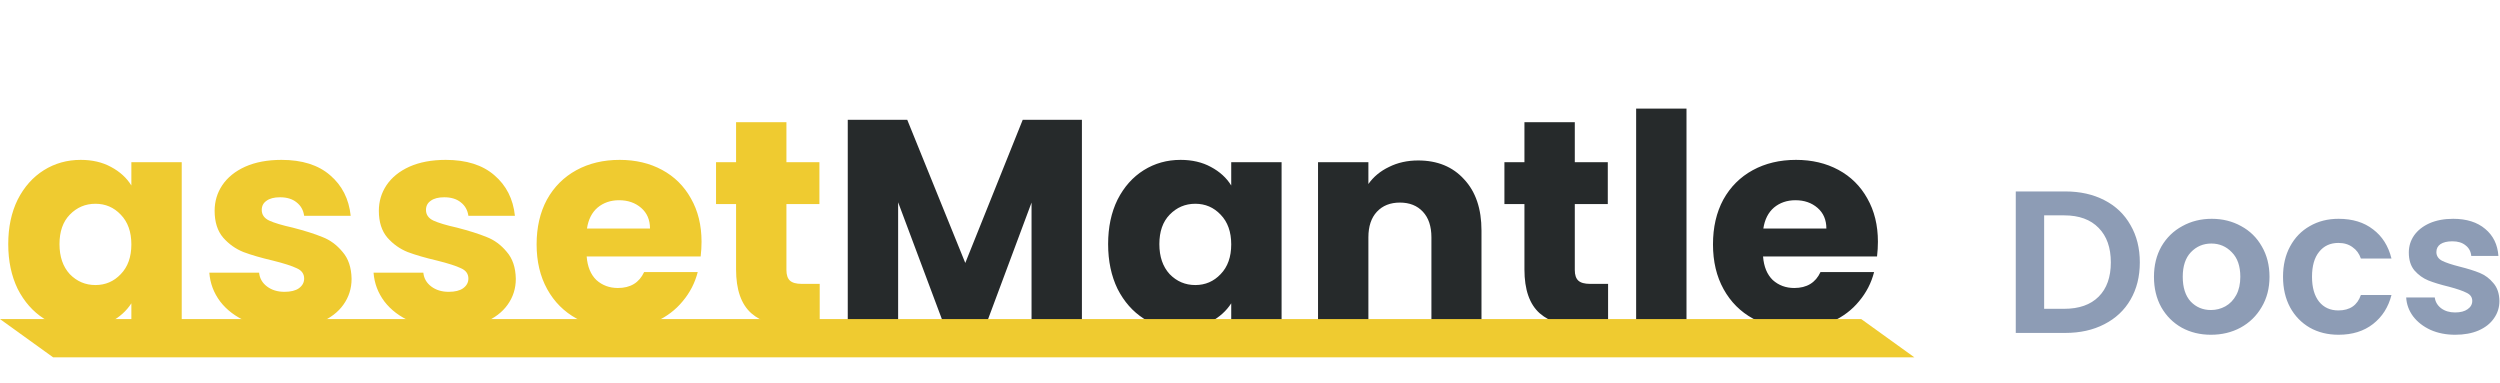
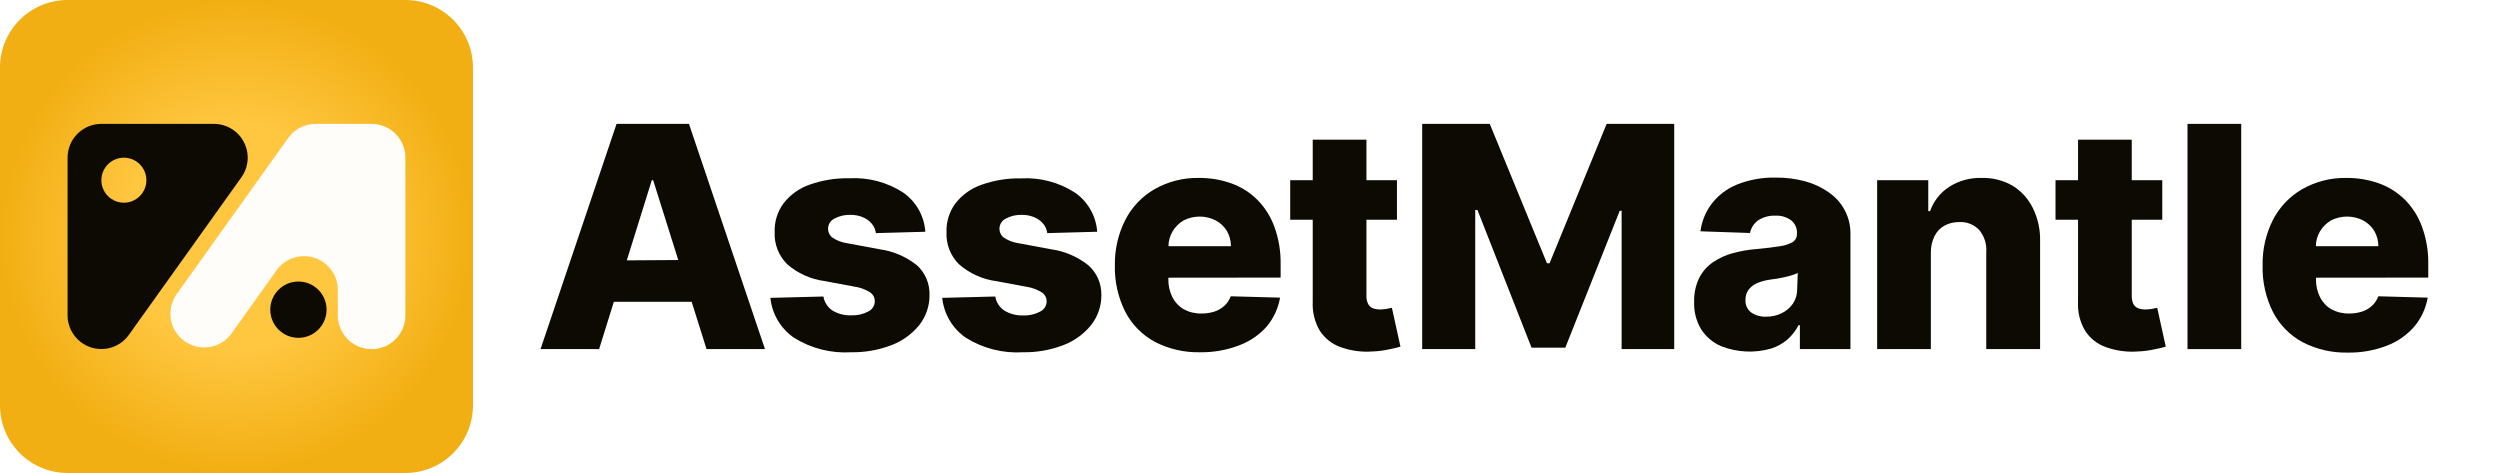
- <svg xmlns="http://www.w3.org/2000/svg" width="222" height="34" viewBox="0 0 222 34" fill="none">
-   <path d="M0.732 21.677C0.732 20.177 1.011 18.861 1.569 17.728C2.145 16.594 2.921 15.723 3.897 15.112C4.873 14.502 5.963 14.197 7.166 14.197C8.195 14.197 9.093 14.406 9.86 14.825C10.645 15.243 11.246 15.792 11.665 16.472V14.406H16.137V29H11.665V26.934C11.229 27.614 10.618 28.163 9.834 28.581C9.067 29 8.169 29.209 7.14 29.209C5.954 29.209 4.873 28.904 3.897 28.294C2.921 27.666 2.145 26.786 1.569 25.652C1.011 24.502 0.732 23.176 0.732 21.677ZM11.665 21.703C11.665 20.587 11.351 19.707 10.723 19.061C10.113 18.416 9.363 18.094 8.474 18.094C7.585 18.094 6.826 18.416 6.198 19.061C5.588 19.689 5.283 20.561 5.283 21.677C5.283 22.793 5.588 23.682 6.198 24.345C6.826 24.99 7.585 25.312 8.474 25.312C9.363 25.312 10.113 24.99 10.723 24.345C11.351 23.7 11.665 22.819 11.665 21.703ZM25.309 29.209C24.037 29.209 22.903 28.991 21.909 28.555C20.916 28.119 20.131 27.527 19.555 26.777C18.98 26.01 18.658 25.155 18.588 24.214H23.008C23.06 24.72 23.296 25.129 23.714 25.443C24.132 25.757 24.647 25.914 25.257 25.914C25.815 25.914 26.242 25.809 26.539 25.6C26.852 25.373 27.009 25.086 27.009 24.737C27.009 24.319 26.791 24.013 26.355 23.822C25.92 23.612 25.213 23.386 24.237 23.142C23.191 22.897 22.319 22.645 21.622 22.383C20.924 22.104 20.323 21.677 19.817 21.102C19.311 20.509 19.059 19.715 19.059 18.721C19.059 17.885 19.285 17.126 19.739 16.446C20.209 15.749 20.889 15.2 21.779 14.799C22.685 14.397 23.758 14.197 24.995 14.197C26.826 14.197 28.265 14.65 29.311 15.557C30.375 16.464 30.985 17.667 31.142 19.166H27.009C26.94 18.66 26.713 18.259 26.329 17.963C25.963 17.667 25.475 17.518 24.865 17.518C24.342 17.518 23.941 17.623 23.662 17.832C23.383 18.024 23.243 18.294 23.243 18.643C23.243 19.061 23.461 19.375 23.897 19.585C24.35 19.794 25.048 20.003 25.989 20.212C27.07 20.491 27.951 20.77 28.631 21.049C29.311 21.311 29.904 21.747 30.409 22.357C30.932 22.95 31.203 23.752 31.22 24.763C31.22 25.617 30.976 26.385 30.488 27.065C30.017 27.727 29.328 28.25 28.422 28.634C27.532 29.017 26.495 29.209 25.309 29.209ZM39.893 29.209C38.62 29.209 37.487 28.991 36.493 28.555C35.499 28.119 34.715 27.527 34.139 26.777C33.564 26.01 33.241 25.155 33.172 24.214H37.592C37.644 24.72 37.879 25.129 38.298 25.443C38.716 25.757 39.231 25.914 39.841 25.914C40.399 25.914 40.826 25.809 41.122 25.6C41.436 25.373 41.593 25.086 41.593 24.737C41.593 24.319 41.375 24.013 40.939 23.822C40.504 23.612 39.797 23.386 38.821 23.142C37.775 22.897 36.903 22.645 36.206 22.383C35.508 22.104 34.907 21.677 34.401 21.102C33.895 20.509 33.642 19.715 33.642 18.721C33.642 17.885 33.869 17.126 34.322 16.446C34.793 15.749 35.473 15.2 36.362 14.799C37.269 14.397 38.341 14.197 39.579 14.197C41.41 14.197 42.849 14.65 43.895 15.557C44.958 16.464 45.569 17.667 45.725 19.166H41.593C41.523 18.66 41.297 18.259 40.913 17.963C40.547 17.667 40.059 17.518 39.449 17.518C38.925 17.518 38.525 17.623 38.245 17.832C37.967 18.024 37.827 18.294 37.827 18.643C37.827 19.061 38.045 19.375 38.481 19.585C38.934 19.794 39.632 20.003 40.573 20.212C41.654 20.491 42.535 20.77 43.215 21.049C43.895 21.311 44.488 21.747 44.993 22.357C45.516 22.95 45.786 23.752 45.804 24.763C45.804 25.617 45.56 26.385 45.072 27.065C44.601 27.727 43.912 28.25 43.005 28.634C42.116 29.017 41.079 29.209 39.893 29.209ZM62.297 21.468C62.297 21.886 62.271 22.322 62.219 22.775H52.097C52.167 23.682 52.455 24.38 52.96 24.868C53.483 25.338 54.12 25.574 54.869 25.574C55.985 25.574 56.761 25.103 57.197 24.162H61.957C61.713 25.12 61.268 25.984 60.623 26.751C59.995 27.518 59.202 28.119 58.243 28.555C57.284 28.991 56.212 29.209 55.026 29.209C53.596 29.209 52.324 28.904 51.208 28.294C50.092 27.684 49.22 26.812 48.592 25.678C47.965 24.545 47.651 23.22 47.651 21.703C47.651 20.186 47.956 18.861 48.566 17.728C49.194 16.594 50.066 15.723 51.182 15.112C52.298 14.502 53.579 14.197 55.026 14.197C56.439 14.197 57.694 14.493 58.792 15.086C59.891 15.679 60.745 16.525 61.355 17.623C61.983 18.721 62.297 20.003 62.297 21.468ZM57.72 20.291C57.72 19.524 57.459 18.913 56.935 18.46C56.412 18.007 55.759 17.78 54.974 17.78C54.224 17.78 53.588 17.998 53.065 18.434C52.559 18.87 52.245 19.489 52.123 20.291H57.72ZM72.79 25.208V29H70.515C68.893 29 67.629 28.608 66.723 27.823C65.816 27.021 65.363 25.722 65.363 23.926V18.12H63.584V14.406H65.363V10.849H69.835V14.406H72.764V18.12H69.835V23.979C69.835 24.414 69.939 24.728 70.149 24.92C70.358 25.112 70.707 25.208 71.195 25.208H72.79Z" fill="#EFCB30" />
-   <path d="M96.074 10.64V29H91.601V17.989L87.495 29H83.886L79.754 17.963V29H75.281V10.64H80.564L85.717 23.351L90.817 10.64H96.074ZM98.401 21.677C98.401 20.177 98.68 18.861 99.237 17.728C99.813 16.594 100.589 15.723 101.565 15.112C102.542 14.502 103.631 14.197 104.834 14.197C105.863 14.197 106.761 14.406 107.528 14.825C108.313 15.243 108.914 15.792 109.333 16.472V14.406H113.805V29H109.333V26.934C108.897 27.614 108.287 28.163 107.502 28.581C106.735 29 105.837 29.209 104.808 29.209C103.623 29.209 102.542 28.904 101.565 28.294C100.589 27.666 99.813 26.786 99.237 25.652C98.68 24.502 98.401 23.176 98.401 21.677ZM109.333 21.703C109.333 20.587 109.019 19.707 108.391 19.061C107.781 18.416 107.031 18.094 106.142 18.094C105.253 18.094 104.494 18.416 103.867 19.061C103.256 19.689 102.951 20.561 102.951 21.677C102.951 22.793 103.256 23.682 103.867 24.345C104.494 24.99 105.253 25.312 106.142 25.312C107.031 25.312 107.781 24.99 108.391 24.345C109.019 23.7 109.333 22.819 109.333 21.703ZM125.933 14.249C127.642 14.249 129.002 14.807 130.013 15.923C131.042 17.021 131.556 18.538 131.556 20.474V29H127.11V21.075C127.11 20.099 126.857 19.34 126.351 18.8C125.846 18.259 125.166 17.989 124.311 17.989C123.457 17.989 122.777 18.259 122.271 18.8C121.766 19.34 121.513 20.099 121.513 21.075V29H117.041V14.406H121.513V16.341C121.966 15.696 122.577 15.191 123.344 14.825C124.111 14.441 124.974 14.249 125.933 14.249ZM142.798 25.208V29H140.522C138.901 29 137.637 28.608 136.73 27.823C135.823 27.021 135.37 25.722 135.37 23.926V18.12H133.592V14.406H135.37V10.849H139.842V14.406H142.772V18.12H139.842V23.979C139.842 24.414 139.947 24.728 140.156 24.92C140.365 25.112 140.714 25.208 141.202 25.208H142.798ZM149.761 9.646V29H145.289V9.646H149.761ZM166.759 21.468C166.759 21.886 166.733 22.322 166.681 22.775H156.559C156.629 23.682 156.917 24.38 157.422 24.868C157.945 25.338 158.582 25.574 159.331 25.574C160.447 25.574 161.223 25.103 161.659 24.162H166.419C166.175 25.12 165.73 25.984 165.085 26.751C164.458 27.518 163.664 28.119 162.705 28.555C161.746 28.991 160.674 29.209 159.488 29.209C158.059 29.209 156.786 28.904 155.67 28.294C154.554 27.684 153.682 26.812 153.055 25.678C152.427 24.545 152.113 23.22 152.113 21.703C152.113 20.186 152.418 18.861 153.028 17.728C153.656 16.594 154.528 15.723 155.644 15.112C156.76 14.502 158.041 14.197 159.488 14.197C160.901 14.197 162.156 14.493 163.255 15.086C164.353 15.679 165.207 16.525 165.818 17.623C166.445 18.721 166.759 20.003 166.759 21.468ZM162.182 20.291C162.182 19.524 161.921 18.913 161.398 18.46C160.875 18.007 160.221 17.78 159.436 17.78C158.686 17.78 158.05 17.998 157.527 18.434C157.021 18.87 156.707 19.489 156.585 20.291H162.182Z" fill="#262A2B" />
-   <path d="M0 28.334H165.278L170 31.734H4.722L0 28.334Z" fill="#EFCB30" />
-   <path d="M183.392 17C184.712 17 185.87 17.258 186.866 17.774C187.874 18.29 188.648 19.028 189.188 19.988C189.74 20.936 190.016 22.04 190.016 23.3C190.016 24.56 189.74 25.664 189.188 26.612C188.648 27.548 187.874 28.274 186.866 28.79C185.87 29.306 184.712 29.564 183.392 29.564H179V17H183.392ZM183.302 27.422C184.622 27.422 185.642 27.062 186.362 26.342C187.082 25.622 187.442 24.608 187.442 23.3C187.442 21.992 187.082 20.972 186.362 20.24C185.642 19.496 184.622 19.124 183.302 19.124H181.52V27.422H183.302ZM196.33 29.726C195.37 29.726 194.506 29.516 193.738 29.096C192.97 28.664 192.364 28.058 191.92 27.278C191.488 26.498 191.272 25.598 191.272 24.578C191.272 23.558 191.494 22.658 191.938 21.878C192.394 21.098 193.012 20.498 193.792 20.078C194.572 19.646 195.442 19.43 196.402 19.43C197.362 19.43 198.232 19.646 199.012 20.078C199.792 20.498 200.404 21.098 200.848 21.878C201.304 22.658 201.532 23.558 201.532 24.578C201.532 25.598 201.298 26.498 200.83 27.278C200.374 28.058 199.75 28.664 198.958 29.096C198.178 29.516 197.302 29.726 196.33 29.726ZM196.33 27.53C196.786 27.53 197.212 27.422 197.608 27.206C198.016 26.978 198.34 26.642 198.58 26.198C198.82 25.754 198.94 25.214 198.94 24.578C198.94 23.63 198.688 22.904 198.184 22.4C197.692 21.884 197.086 21.626 196.366 21.626C195.646 21.626 195.04 21.884 194.548 22.4C194.068 22.904 193.828 23.63 193.828 24.578C193.828 25.526 194.062 26.258 194.53 26.774C195.01 27.278 195.61 27.53 196.33 27.53ZM202.733 24.578C202.733 23.546 202.943 22.646 203.363 21.878C203.783 21.098 204.365 20.498 205.109 20.078C205.853 19.646 206.705 19.43 207.665 19.43C208.901 19.43 209.921 19.742 210.725 20.366C211.541 20.978 212.087 21.842 212.363 22.958H209.645C209.501 22.526 209.255 22.19 208.907 21.95C208.571 21.698 208.151 21.572 207.647 21.572C206.927 21.572 206.357 21.836 205.937 22.364C205.517 22.88 205.307 23.618 205.307 24.578C205.307 25.526 205.517 26.264 205.937 26.792C206.357 27.308 206.927 27.566 207.647 27.566C208.667 27.566 209.333 27.11 209.645 26.198H212.363C212.087 27.278 211.541 28.136 210.725 28.772C209.909 29.408 208.889 29.726 207.665 29.726C206.705 29.726 205.853 29.516 205.109 29.096C204.365 28.664 203.783 28.064 203.363 27.296C202.943 26.516 202.733 25.61 202.733 24.578ZM218.025 29.726C217.209 29.726 216.477 29.582 215.829 29.294C215.181 28.994 214.665 28.592 214.281 28.088C213.909 27.584 213.705 27.026 213.669 26.414H216.207C216.255 26.798 216.441 27.116 216.765 27.368C217.101 27.62 217.515 27.746 218.007 27.746C218.487 27.746 218.859 27.65 219.123 27.458C219.399 27.266 219.537 27.02 219.537 26.72C219.537 26.396 219.369 26.156 219.033 26C218.709 25.832 218.187 25.652 217.467 25.46C216.723 25.28 216.111 25.094 215.631 24.902C215.163 24.71 214.755 24.416 214.407 24.02C214.071 23.624 213.903 23.09 213.903 22.418C213.903 21.866 214.059 21.362 214.371 20.906C214.695 20.45 215.151 20.09 215.739 19.826C216.339 19.562 217.041 19.43 217.845 19.43C219.033 19.43 219.981 19.73 220.689 20.33C221.397 20.918 221.787 21.716 221.859 22.724H219.447C219.411 22.328 219.243 22.016 218.943 21.788C218.655 21.548 218.265 21.428 217.773 21.428C217.317 21.428 216.963 21.512 216.711 21.68C216.471 21.848 216.351 22.082 216.351 22.382C216.351 22.718 216.519 22.976 216.855 23.156C217.191 23.324 217.713 23.498 218.421 23.678C219.141 23.858 219.735 24.044 220.203 24.236C220.671 24.428 221.073 24.728 221.409 25.136C221.757 25.532 221.937 26.06 221.949 26.72C221.949 27.296 221.787 27.812 221.463 28.268C221.151 28.724 220.695 29.084 220.095 29.348C219.507 29.6 218.817 29.726 218.025 29.726Z" fill="#8D9CB5" />
+ <svg xmlns="http://www.w3.org/2000/svg" width="444" height="84" viewBox="0 0 444 84" fill="none">
+   <path d="M72 0H12C5.373 0 0 5.373 0 12V72C0 78.627 5.373 84 12 84H72C78.627 84 84 78.627 84 72V12C84 5.373 78.627 0 72 0Z" fill="url(#paint0_radial_62_244)" />
+   <path d="M38 22H18C16.409 22 14.883 22.632 13.757 23.757C12.632 24.883 12 26.409 12 28V56C12.002 57.27 12.407 58.506 13.157 59.531C13.907 60.556 14.963 61.317 16.172 61.704C17.382 62.091 18.683 62.084 19.888 61.684C21.094 61.285 22.141 60.513 22.88 59.48L42.88 31.48C43.519 30.583 43.898 29.528 43.977 28.43C44.056 27.331 43.831 26.233 43.327 25.254C42.823 24.275 42.059 23.454 41.12 22.88C40.18 22.306 39.101 22.001 38 22ZM22 36C21.209 36 20.436 35.765 19.778 35.326C19.12 34.886 18.607 34.262 18.305 33.531C18.002 32.8 17.922 31.996 18.077 31.22C18.231 30.444 18.612 29.731 19.172 29.172C19.731 28.612 20.444 28.231 21.22 28.077C21.996 27.922 22.8 28.002 23.531 28.305C24.262 28.607 24.886 29.12 25.326 29.778C25.765 30.436 26 31.209 26 32C26 33.061 25.579 34.078 24.828 34.828C24.078 35.579 23.061 36 22 36Z" fill="#0D0A03" />
+   <path d="M53 60C55.761 60 58 57.761 58 55C58 52.239 55.761 50 53 50C50.239 50 48 52.239 48 55C48 57.761 50.239 60 53 60Z" fill="#0D0A03" />
+   <path d="M72 28V56C72.002 57.497 71.445 58.941 70.437 60.048C69.429 61.156 68.043 61.846 66.552 61.984C65.061 62.121 63.573 61.697 62.379 60.793C61.185 59.89 60.372 58.572 60.1 57.1C60.036 56.737 60.003 56.369 60 56V51.44C59.989 50.173 59.578 48.943 58.825 47.924C58.072 46.906 57.017 46.151 55.809 45.77C54.601 45.388 53.304 45.398 52.102 45.799C50.901 46.199 49.857 46.97 49.12 48L46 52.38L40.98 59.42C40.023 60.637 38.631 61.437 37.098 61.653C35.564 61.868 34.006 61.482 32.751 60.575C31.495 59.668 30.639 58.311 30.361 56.787C30.083 55.264 30.405 53.692 31.26 52.4L51.26 24.4C51.813 23.663 52.528 23.063 53.35 22.647C54.172 22.231 55.079 22.009 56 22H66C67.591 22 69.117 22.632 70.243 23.757C71.368 24.883 72 26.409 72 28Z" fill="#FFFDFA" />
+   <path d="M122.36 22H109.5L96 62H106.4L109.02 53.6H122.84L125.48 62H135.86L122.36 22ZM111.32 46.24L115.76 32H116L120.46 46.18L111.32 46.24Z" fill="#0D0A03" />
+   <path d="M164.34 41.16L155.56 41.4C155.478 40.781 155.221 40.198 154.82 39.72C154.395 39.216 153.852 38.824 153.24 38.58C152.537 38.288 151.781 38.145 151.02 38.16C150.038 38.127 149.065 38.355 148.2 38.82C147.9 38.964 147.641 39.18 147.445 39.449C147.25 39.718 147.125 40.031 147.081 40.361C147.038 40.691 147.077 41.026 147.195 41.336C147.314 41.647 147.508 41.923 147.76 42.14C148.538 42.69 149.436 43.046 150.38 43.18L156.16 44.26C158.611 44.588 160.927 45.577 162.86 47.12C163.588 47.788 164.164 48.606 164.547 49.517C164.93 50.428 165.112 51.412 165.08 52.4C165.101 54.345 164.451 56.238 163.24 57.76C161.94 59.352 160.243 60.574 158.32 61.3C156.036 62.175 153.605 62.603 151.16 62.56C147.602 62.781 144.064 61.886 141.04 60C139.862 59.195 138.874 58.143 138.145 56.916C137.416 55.69 136.964 54.319 136.82 52.9L146.24 52.66C146.323 53.166 146.51 53.649 146.789 54.079C147.067 54.51 147.432 54.877 147.86 55.16C148.867 55.76 150.028 56.052 151.2 56C152.243 56.047 153.279 55.812 154.2 55.32C154.547 55.159 154.841 54.903 155.046 54.58C155.252 54.257 155.361 53.883 155.36 53.5C155.365 53.175 155.284 52.854 155.126 52.57C154.968 52.286 154.738 52.048 154.46 51.88C153.623 51.369 152.691 51.035 151.72 50.9L146.48 49.92C143.986 49.603 141.644 48.544 139.76 46.88C139.024 46.139 138.451 45.253 138.076 44.279C137.7 43.305 137.532 42.263 137.58 41.22C137.513 39.375 138.078 37.562 139.18 36.08C140.366 34.567 141.963 33.428 143.78 32.8C146.044 31.995 148.437 31.608 150.84 31.66C154.23 31.473 157.593 32.37 160.44 34.22C161.565 35.014 162.499 36.049 163.174 37.249C163.848 38.45 164.247 39.786 164.34 41.16Z" fill="#0D0A03" />
+   <path d="M194.86 41.16L186 41.4C185.918 40.781 185.661 40.198 185.26 39.72C184.835 39.216 184.292 38.824 183.68 38.58C182.977 38.288 182.221 38.145 181.46 38.16C180.478 38.127 179.505 38.355 178.64 38.82C178.34 38.964 178.081 39.18 177.885 39.449C177.69 39.718 177.565 40.031 177.521 40.361C177.478 40.691 177.517 41.026 177.635 41.336C177.754 41.647 177.948 41.923 178.2 42.14C178.978 42.69 179.876 43.046 180.82 43.18L186.6 44.26C189.051 44.588 191.367 45.577 193.3 47.12C194.043 47.781 194.634 48.595 195.031 49.507C195.428 50.419 195.622 51.406 195.6 52.4C195.621 54.345 194.971 56.238 193.76 57.76C192.46 59.352 190.763 60.574 188.84 61.3C186.556 62.175 184.125 62.603 181.68 62.56C178.122 62.781 174.584 61.886 171.56 60C170.382 59.195 169.394 58.143 168.665 56.916C167.936 55.69 167.484 54.319 167.34 52.9L176.76 52.66C176.843 53.166 177.03 53.649 177.309 54.079C177.587 54.51 177.952 54.877 178.38 55.16C179.385 55.767 180.546 56.066 181.72 56.02C182.763 56.068 183.799 55.833 184.72 55.34C185.067 55.179 185.361 54.922 185.566 54.6C185.772 54.277 185.881 53.903 185.88 53.52C185.885 53.195 185.804 52.874 185.646 52.59C185.488 52.306 185.258 52.068 184.98 51.9C184.143 51.389 183.211 51.055 182.24 50.92L177 49.94C174.506 49.623 172.164 48.564 170.28 46.9C169.544 46.159 168.971 45.273 168.596 44.299C168.22 43.325 168.052 42.283 168.1 41.24C168.033 39.395 168.598 37.582 169.7 36.1C170.886 34.587 172.483 33.449 174.3 32.82C176.564 32.015 178.957 31.628 181.36 31.68C184.75 31.493 188.113 32.39 190.96 34.24C192.083 35.032 193.015 36.064 193.69 37.261C194.364 38.458 194.764 39.789 194.86 41.16Z" fill="#0D0A03" />
+   <path d="M227.44 49.3V46.92C227.479 44.686 227.113 42.464 226.36 40.36C225.723 38.554 224.7 36.909 223.36 35.54C222.068 34.236 220.504 33.232 218.78 32.6C216.902 31.92 214.918 31.581 212.92 31.6C210.161 31.546 207.439 32.237 205.04 33.6C202.827 34.879 201.029 36.767 199.86 39.04C198.593 41.535 197.955 44.302 198 47.1C197.928 49.962 198.56 52.799 199.84 55.36C201.012 57.625 202.838 59.486 205.08 60.7C207.549 61.98 210.3 62.62 213.08 62.56C215.442 62.605 217.791 62.198 220 61.36C221.906 60.667 223.61 59.513 224.96 58C226.193 56.526 227.014 54.753 227.34 52.86L218.58 52.62C218.341 53.259 217.958 53.833 217.46 54.3C216.947 54.769 216.34 55.123 215.68 55.34C214.936 55.572 214.16 55.687 213.38 55.68C212.279 55.706 211.189 55.444 210.22 54.92C209.362 54.414 208.667 53.671 208.22 52.78C207.72 51.782 207.473 50.676 207.5 49.56V49.32L227.44 49.3ZM208.22 41.14C208.702 40.311 209.391 39.622 210.22 39.14C211.1 38.694 212.073 38.461 213.06 38.461C214.047 38.461 215.02 38.694 215.9 39.14C216.722 39.578 217.412 40.227 217.9 41.02C218.37 41.843 218.618 42.773 218.62 43.72H207.52C207.527 42.814 207.769 41.925 208.22 41.14Z" fill="#0D0A03" />
+   <path d="M248.72 61.56C248.28 61.7 247.62 61.86 246.72 62.04C245.747 62.256 244.756 62.383 243.76 62.42C241.812 62.566 239.854 62.294 238.02 61.62C236.509 61.071 235.222 60.037 234.36 58.68C233.478 57.145 233.055 55.389 233.14 53.62V39.02H229.14V32H233.14V24.8H242.68V32H248.1V39.02H242.68V52.56C242.66 53.051 242.763 53.539 242.98 53.98C243.153 54.324 243.444 54.593 243.8 54.74C244.223 54.894 244.67 54.969 245.12 54.96C245.509 54.954 245.896 54.921 246.28 54.86L247.2 54.66L248.72 61.56Z" fill="#0D0A03" />
+   <path d="M252.58 22H264.58L274.74 46.76H275.2L285.34 22H297.34V62H288V37.44H287.66L278 61.74H272L262.4 37.3H262V62H252.58V22Z" fill="#0D0A03" />
+   <path d="M384.64 61.56C384.187 61.707 383.52 61.867 382.64 62.04C381.667 62.255 380.676 62.382 379.68 62.42C377.725 62.565 375.762 62.292 373.92 61.62C372.414 61.071 371.133 60.037 370.28 58.68C369.389 57.148 368.965 55.389 369.06 53.62V39.02H365.06V32H369.06V24.8H378.6V32H384.02V39.02H378.6V52.56C378.584 53.048 378.68 53.534 378.88 53.98C379.061 54.325 379.359 54.594 379.72 54.74C380.136 54.893 380.577 54.967 381.02 54.96C381.409 54.955 381.796 54.922 382.18 54.86L383.12 54.66L384.64 61.56Z" fill="#0D0A03" />
+   <path d="M324.88 34.22C323.601 33.312 322.173 32.635 320.66 32.22C318.94 31.749 317.163 31.52 315.38 31.54C313.02 31.484 310.673 31.905 308.48 32.78C306.713 33.499 305.167 34.672 304 36.18C302.916 37.61 302.227 39.3 302 41.08L310.8 41.38C310.982 40.469 311.504 39.661 312.26 39.12C313.172 38.54 314.24 38.254 315.32 38.3C316.313 38.25 317.293 38.539 318.1 39.12C318.446 39.395 318.722 39.749 318.903 40.153C319.084 40.557 319.165 40.998 319.14 41.44V41.54C319.151 41.816 319.092 42.091 318.97 42.339C318.848 42.587 318.666 42.8 318.44 42.96C317.737 43.361 316.962 43.619 316.16 43.72C315.12 43.9 313.74 44.06 312.04 44.22C310.587 44.334 309.147 44.582 307.74 44.96C306.47 45.305 305.267 45.86 304.18 46.6C303.151 47.316 302.319 48.279 301.76 49.4C301.139 50.711 300.837 52.15 300.88 53.6C300.809 55.337 301.255 57.056 302.16 58.54C303.016 59.84 304.232 60.861 305.66 61.48C308.48 62.586 311.584 62.74 314.5 61.92C315.571 61.59 316.565 61.045 317.42 60.32C318.238 59.597 318.916 58.729 319.42 57.76H319.66V62H328.64V41.6C328.668 40.153 328.338 38.722 327.678 37.434C327.019 36.147 326.05 35.042 324.86 34.22H324.88ZM319.18 51.32C319.201 52.235 318.943 53.135 318.44 53.9C317.933 54.637 317.244 55.23 316.44 55.62C315.576 56.047 314.623 56.26 313.66 56.24C312.699 56.282 311.75 56.008 310.96 55.46C310.626 55.191 310.364 54.845 310.196 54.45C310.029 54.056 309.961 53.627 310 53.2C309.991 52.602 310.165 52.016 310.5 51.52C310.871 51.01 311.367 50.604 311.94 50.34C312.675 50.021 313.448 49.8 314.24 49.68L315.64 49.48L317.04 49.2C317.5 49.1 317.92 48.98 318.3 48.86C318.636 48.759 318.964 48.632 319.28 48.48L319.18 51.32Z" fill="#0D0A03" />
+   <path d="M361.04 36.96C361.939 38.794 362.378 40.819 362.32 42.86V62H352.76V44.74C352.862 43.326 352.41 41.927 351.5 40.84C351.048 40.362 350.497 39.989 349.885 39.747C349.274 39.505 348.616 39.401 347.96 39.44C347.04 39.424 346.131 39.644 345.32 40.08C344.556 40.513 343.942 41.169 343.56 41.96C343.122 42.87 342.903 43.87 342.92 44.88V62H333.38V32H342.46V37.5H342.78C343.403 35.723 344.599 34.204 346.18 33.18C347.915 32.075 349.945 31.524 352 31.6C353.93 31.553 355.834 32.044 357.5 33.02C359.025 33.976 360.252 35.341 361.04 36.96Z" fill="#0D0A03" />
+   <path d="M398.04 22H388.5V62H398.04V22Z" fill="#0D0A03" />
+   <path d="M431.26 49.3V46.92C431.299 44.686 430.933 42.464 430.18 40.36C429.543 38.554 428.519 36.909 427.18 35.54C425.887 34.236 424.324 33.232 422.6 32.6C420.722 31.92 418.737 31.581 416.74 31.6C413.981 31.546 411.259 32.237 408.86 33.6C406.647 34.879 404.849 36.767 403.68 39.04C402.41 41.555 401.778 44.343 401.84 47.16C401.768 50.023 402.399 52.859 403.68 55.42C404.852 57.685 406.678 59.545 408.92 60.76C411.389 62.04 414.14 62.68 416.92 62.62C419.282 62.666 421.631 62.258 423.84 61.42C425.745 60.707 427.443 59.532 428.78 58C430.013 56.526 430.834 54.753 431.16 52.86L422.4 52.62C422.161 53.259 421.777 53.833 421.28 54.3C420.767 54.769 420.16 55.123 419.5 55.34C418.756 55.572 417.98 55.687 417.2 55.68C416.099 55.706 415.009 55.444 414.04 54.92C413.181 54.414 412.487 53.671 412.04 52.78C411.54 51.782 411.293 50.676 411.32 49.56V49.32L431.26 49.3ZM412 41.14C412.482 40.311 413.171 39.622 414 39.14C414.88 38.694 415.853 38.461 416.84 38.461C417.827 38.461 418.8 38.694 419.68 39.14C420.502 39.578 421.192 40.227 421.68 41.02C422.149 41.843 422.397 42.773 422.4 43.72H411.3C411.307 42.814 411.548 41.925 412 41.14Z" fill="#0D0A03" />
+   <defs>
+     <radialGradient id="paint0_radial_62_244" cx="0" cy="0" r="1" gradientUnits="userSpaceOnUse" gradientTransform="translate(42 42) scale(42)">
+       <stop offset="0.474" stop-color="#FFC640" />
+       <stop offset="1" stop-color="#F2AF13" />
+     </radialGradient>
+   </defs>
</svg>
